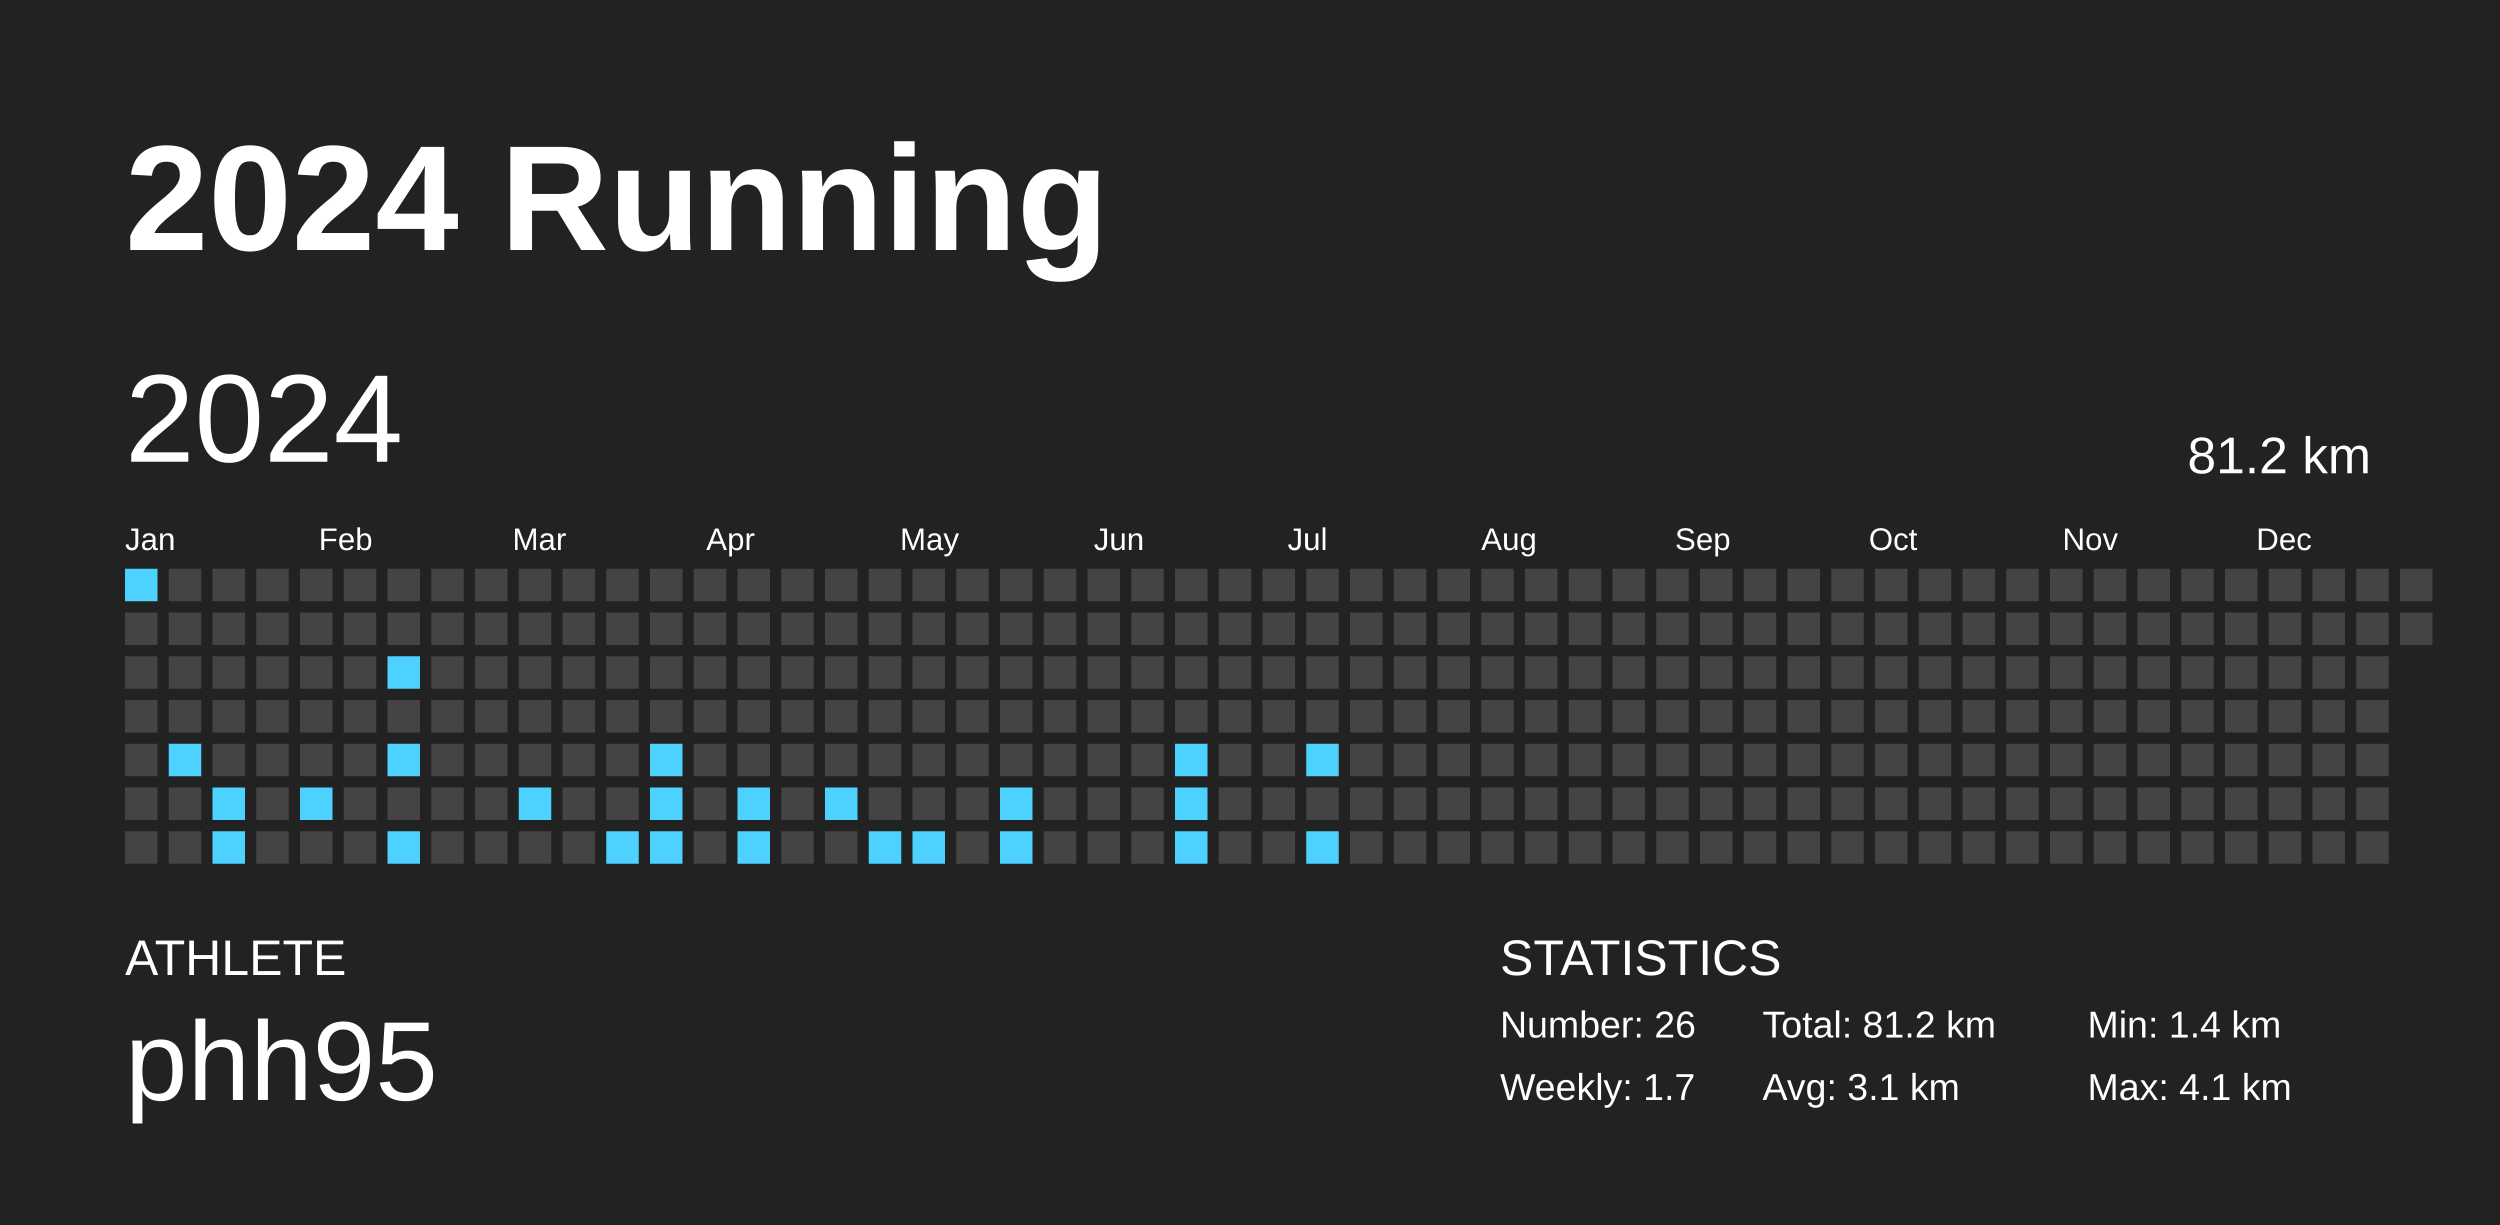
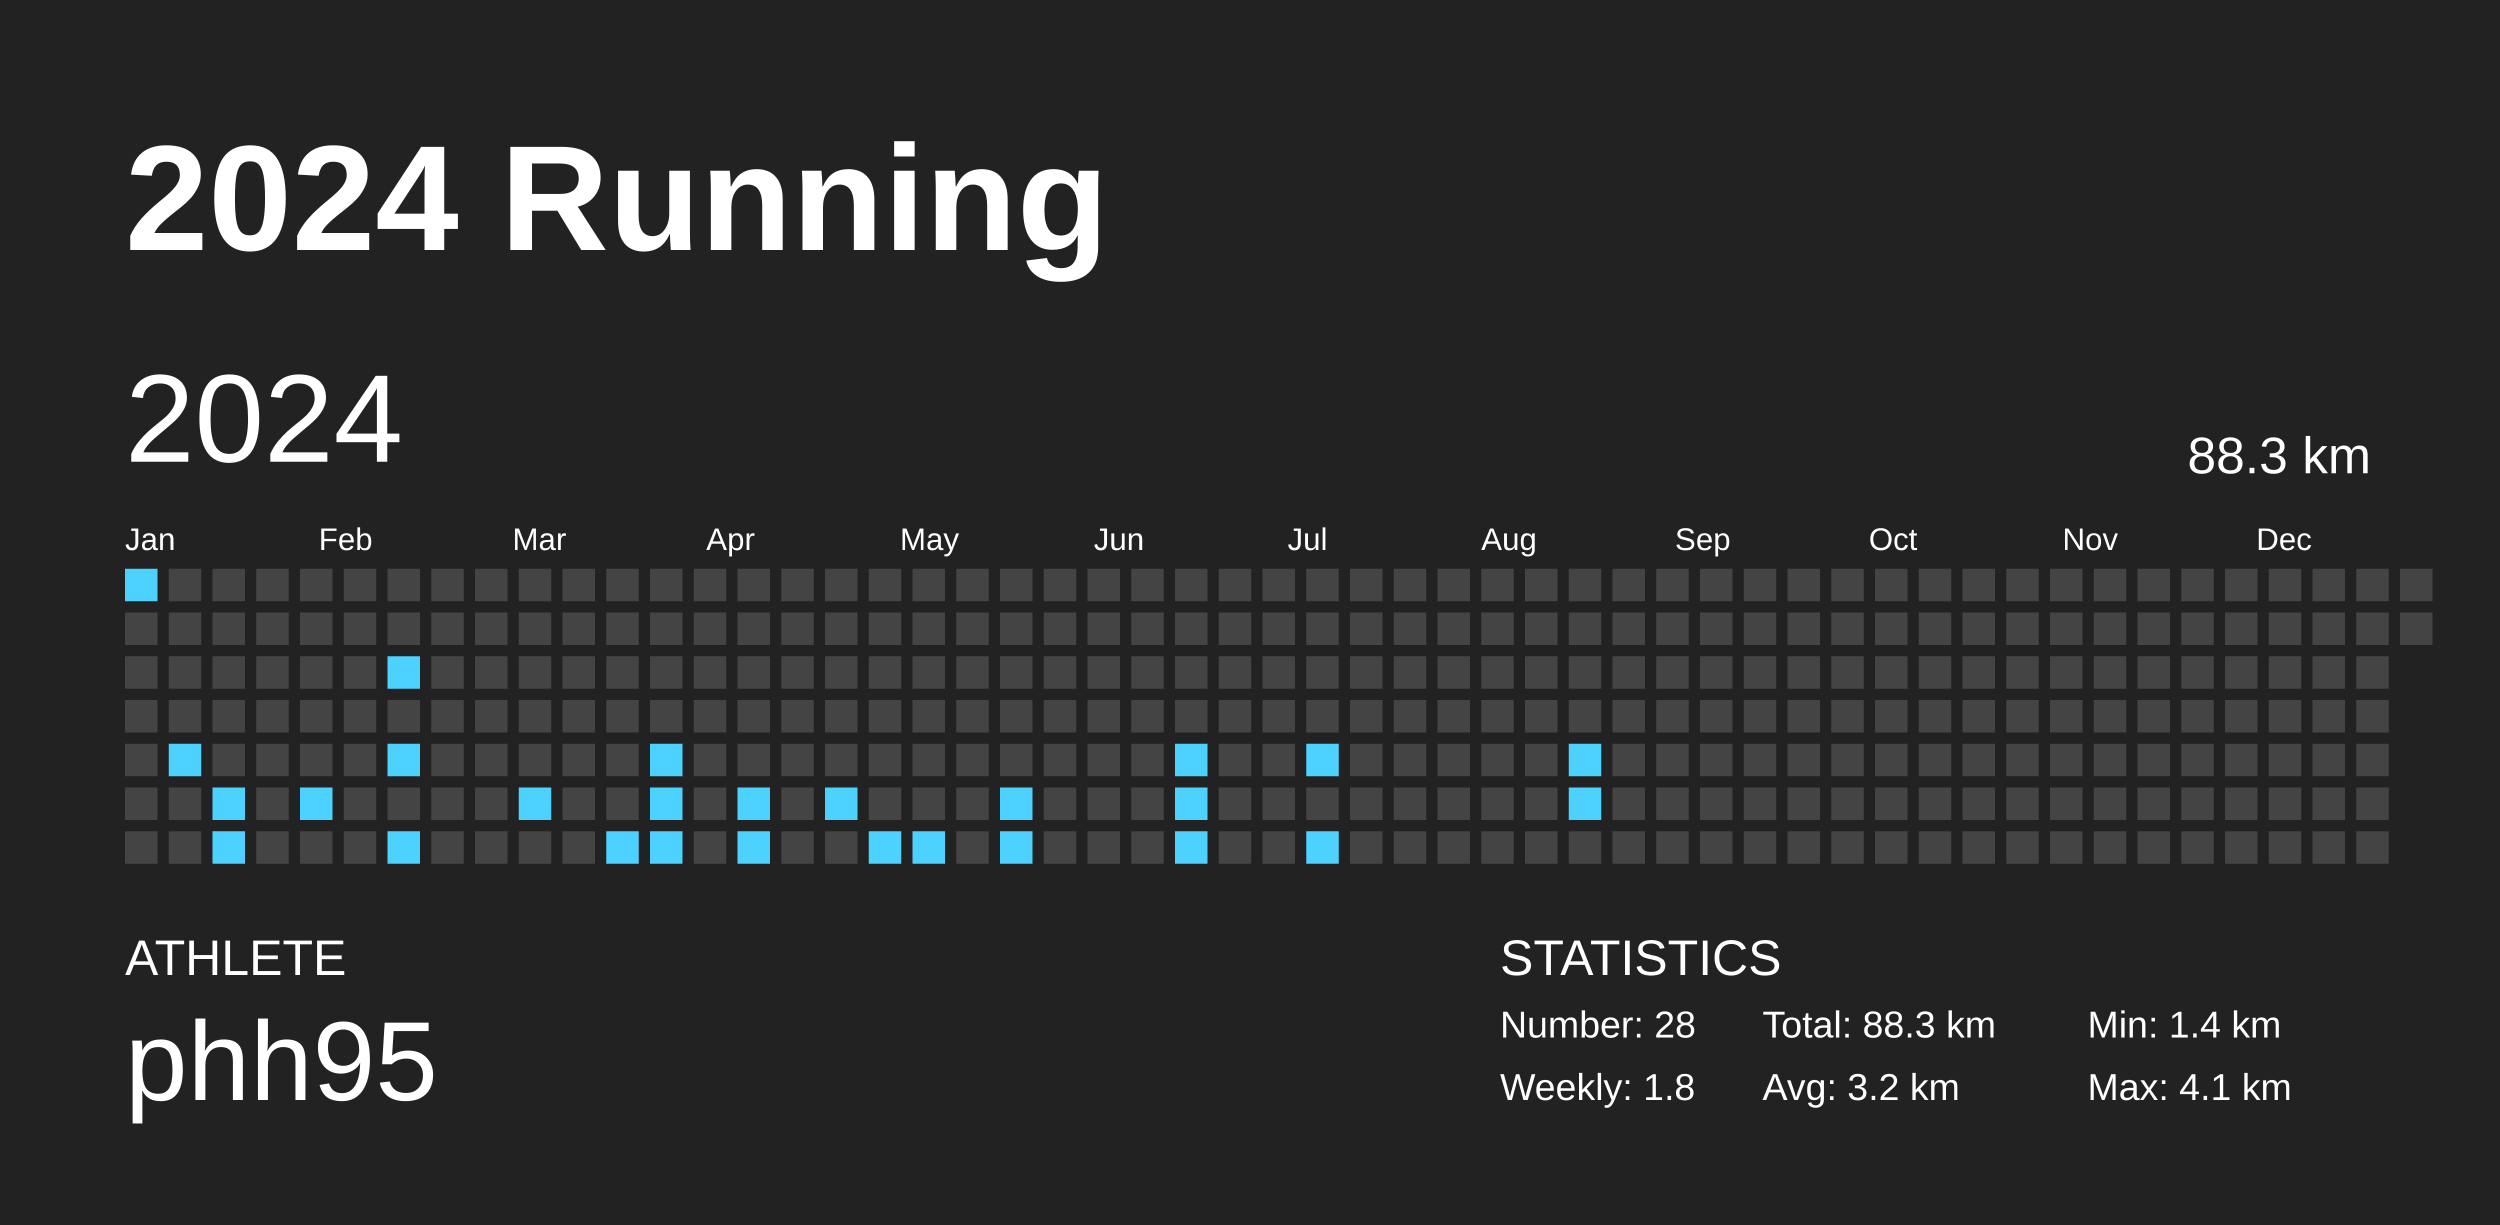
<svg xmlns="http://www.w3.org/2000/svg" baseProfile="full" height="98mm" version="1.1" viewBox="0,0,200,98" width="200mm">
  <defs />
  <rect fill="#222222" height="98" width="200" x="0" y="0" />
  <text fill="#FFFFFF" style="font-size:12px; font-family:Arial; font-weight:bold;" x="10" y="20">2024 Running</text>
  <text fill="#FFFFFF" style="font-size:4px; font-family:Arial" x="10" y="78">ATHLETE</text>
  <text fill="#FFFFFF" style="font-size:9px; font-family:Arial" x="10" y="88">phh95</text>
  <text fill="#FFFFFF" style="font-size:4px; font-family:Arial" x="120" y="78">STATISTICS</text>
-   <text fill="#FFFFFF" style="font-size:3px; font-family:Arial" x="120" y="83">Number: 26</text>
-   <text fill="#FFFFFF" style="font-size:3px; font-family:Arial" x="120" y="88">Weekly: 1.7</text>
-   <text fill="#FFFFFF" style="font-size:3px; font-family:Arial" x="141" y="83">Total: 81.2 km</text>
-   <text fill="#FFFFFF" style="font-size:3px; font-family:Arial" x="141" y="88">Avg: 3.1 km</text>
+   <text fill="#FFFFFF" style="font-size:3px; font-family:Arial" x="120" y="83">Number: 28</text>
+   <text fill="#FFFFFF" style="font-size:3px; font-family:Arial" x="120" y="88">Weekly: 1.8</text>
+   <text fill="#FFFFFF" style="font-size:3px; font-family:Arial" x="141" y="83">Total: 88.3 km</text>
+   <text fill="#FFFFFF" style="font-size:3px; font-family:Arial" x="141" y="88">Avg: 3.2 km</text>
  <text fill="#FFFFFF" style="font-size:3px; font-family:Arial" x="167" y="83">Min: 1.4 km</text>
  <text fill="#FFFFFF" style="font-size:3px; font-family:Arial" x="167" y="88">Max: 4.1 km</text>
  <text dominant-baseline="hanging" fill="#FFFFFF" style="font-size:10.0px; font-family:Arial;" x="10" y="30">2024</text>
-   <text dominant-baseline="hanging" fill="#FFFFFF" style="font-size:4.125px; font-family:Arial;" x="175" y="35">81.2 km</text>
+   <text dominant-baseline="hanging" fill="#FFFFFF" style="font-size:4.125px; font-family:Arial;" x="175" y="35">88.3 km</text>
  <text fill="#FFFFFF" style="font-size:2.5px; font-family:Arial" x="10.0" y="44">Jan</text>
  <text fill="#FFFFFF" style="font-size:2.5px; font-family:Arial" x="25.5" y="44">Feb</text>
  <text fill="#FFFFFF" style="font-size:2.5px; font-family:Arial" x="41.0" y="44">Mar</text>
  <text fill="#FFFFFF" style="font-size:2.5px; font-family:Arial" x="56.5" y="44">Apr</text>
  <text fill="#FFFFFF" style="font-size:2.5px; font-family:Arial" x="72.0" y="44">May</text>
  <text fill="#FFFFFF" style="font-size:2.5px; font-family:Arial" x="87.5" y="44">Jun</text>
  <text fill="#FFFFFF" style="font-size:2.5px; font-family:Arial" x="103.0" y="44">Jul</text>
  <text fill="#FFFFFF" style="font-size:2.5px; font-family:Arial" x="118.5" y="44">Aug</text>
  <text fill="#FFFFFF" style="font-size:2.5px; font-family:Arial" x="134.0" y="44">Sep</text>
  <text fill="#FFFFFF" style="font-size:2.5px; font-family:Arial" x="149.5" y="44">Oct</text>
  <text fill="#FFFFFF" style="font-size:2.5px; font-family:Arial" x="165.0" y="44">Nov</text>
  <text fill="#FFFFFF" style="font-size:2.5px; font-family:Arial" x="180.5" y="44">Dec</text>
  <rect fill="#4dd2ff" height="2.6" width="2.6" x="10.0" y="45.5" />
  <rect fill="#444444" height="2.6" width="2.6" x="10.0" y="49.0" />
  <rect fill="#444444" height="2.6" width="2.6" x="10.0" y="52.5" />
  <rect fill="#444444" height="2.6" width="2.6" x="10.0" y="56.0" />
  <rect fill="#444444" height="2.6" width="2.6" x="10.0" y="59.5" />
  <rect fill="#444444" height="2.6" width="2.6" x="10.0" y="63.0" />
  <rect fill="#444444" height="2.6" width="2.6" x="10.0" y="66.5" />
  <rect fill="#444444" height="2.6" width="2.6" x="13.5" y="45.5" />
  <rect fill="#444444" height="2.6" width="2.6" x="13.5" y="49.0" />
  <rect fill="#444444" height="2.6" width="2.6" x="13.5" y="52.5" />
  <rect fill="#444444" height="2.6" width="2.6" x="13.5" y="56.0" />
  <rect fill="#4dd2ff" height="2.6" width="2.6" x="13.5" y="59.5" />
  <rect fill="#444444" height="2.6" width="2.6" x="13.5" y="63.0" />
  <rect fill="#444444" height="2.6" width="2.6" x="13.5" y="66.5" />
  <rect fill="#444444" height="2.6" width="2.6" x="17.0" y="45.5" />
  <rect fill="#444444" height="2.6" width="2.6" x="17.0" y="49.0" />
  <rect fill="#444444" height="2.6" width="2.6" x="17.0" y="52.5" />
  <rect fill="#444444" height="2.6" width="2.6" x="17.0" y="56.0" />
  <rect fill="#444444" height="2.6" width="2.6" x="17.0" y="59.5" />
  <rect fill="#4dd2ff" height="2.6" width="2.6" x="17.0" y="63.0" />
  <rect fill="#4dd2ff" height="2.6" width="2.6" x="17.0" y="66.5" />
  <rect fill="#444444" height="2.6" width="2.6" x="20.5" y="45.5" />
  <rect fill="#444444" height="2.6" width="2.6" x="20.5" y="49.0" />
  <rect fill="#444444" height="2.6" width="2.6" x="20.5" y="52.5" />
  <rect fill="#444444" height="2.6" width="2.6" x="20.5" y="56.0" />
  <rect fill="#444444" height="2.6" width="2.6" x="20.5" y="59.5" />
  <rect fill="#444444" height="2.6" width="2.6" x="20.5" y="63.0" />
  <rect fill="#444444" height="2.6" width="2.6" x="20.5" y="66.5" />
  <rect fill="#444444" height="2.6" width="2.6" x="24.0" y="45.5" />
  <rect fill="#444444" height="2.6" width="2.6" x="24.0" y="49.0" />
  <rect fill="#444444" height="2.6" width="2.6" x="24.0" y="52.5" />
  <rect fill="#444444" height="2.6" width="2.6" x="24.0" y="56.0" />
  <rect fill="#444444" height="2.6" width="2.6" x="24.0" y="59.5" />
  <rect fill="#4dd2ff" height="2.6" width="2.6" x="24.0" y="63.0" />
  <rect fill="#444444" height="2.6" width="2.6" x="24.0" y="66.5" />
  <rect fill="#444444" height="2.6" width="2.6" x="27.5" y="45.5" />
  <rect fill="#444444" height="2.6" width="2.6" x="27.5" y="49.0" />
  <rect fill="#444444" height="2.6" width="2.6" x="27.5" y="52.5" />
  <rect fill="#444444" height="2.6" width="2.6" x="27.5" y="56.0" />
  <rect fill="#444444" height="2.6" width="2.6" x="27.5" y="59.5" />
  <rect fill="#444444" height="2.6" width="2.6" x="27.5" y="63.0" />
  <rect fill="#444444" height="2.6" width="2.6" x="27.5" y="66.5" />
  <rect fill="#444444" height="2.6" width="2.6" x="31.0" y="45.5" />
  <rect fill="#444444" height="2.6" width="2.6" x="31.0" y="49.0" />
  <rect fill="#4dd2ff" height="2.6" width="2.6" x="31.0" y="52.5" />
  <rect fill="#444444" height="2.6" width="2.6" x="31.0" y="56.0" />
  <rect fill="#4dd2ff" height="2.6" width="2.6" x="31.0" y="59.5" />
  <rect fill="#444444" height="2.6" width="2.6" x="31.0" y="63.0" />
  <rect fill="#4dd2ff" height="2.6" width="2.6" x="31.0" y="66.5" />
  <rect fill="#444444" height="2.6" width="2.6" x="34.5" y="45.5" />
  <rect fill="#444444" height="2.6" width="2.6" x="34.5" y="49.0" />
  <rect fill="#444444" height="2.6" width="2.6" x="34.5" y="52.5" />
  <rect fill="#444444" height="2.6" width="2.6" x="34.5" y="56.0" />
  <rect fill="#444444" height="2.6" width="2.6" x="34.5" y="59.5" />
  <rect fill="#444444" height="2.6" width="2.6" x="34.5" y="63.0" />
  <rect fill="#444444" height="2.6" width="2.6" x="34.5" y="66.5" />
  <rect fill="#444444" height="2.6" width="2.6" x="38.0" y="45.5" />
  <rect fill="#444444" height="2.6" width="2.6" x="38.0" y="49.0" />
  <rect fill="#444444" height="2.6" width="2.6" x="38.0" y="52.5" />
  <rect fill="#444444" height="2.6" width="2.6" x="38.0" y="56.0" />
  <rect fill="#444444" height="2.6" width="2.6" x="38.0" y="59.5" />
  <rect fill="#444444" height="2.6" width="2.6" x="38.0" y="63.0" />
  <rect fill="#444444" height="2.6" width="2.6" x="38.0" y="66.5" />
  <rect fill="#444444" height="2.6" width="2.6" x="41.5" y="45.5" />
  <rect fill="#444444" height="2.6" width="2.6" x="41.5" y="49.0" />
  <rect fill="#444444" height="2.6" width="2.6" x="41.5" y="52.5" />
  <rect fill="#444444" height="2.6" width="2.6" x="41.5" y="56.0" />
  <rect fill="#444444" height="2.6" width="2.6" x="41.5" y="59.5" />
  <rect fill="#4dd2ff" height="2.6" width="2.6" x="41.5" y="63.0" />
  <rect fill="#444444" height="2.6" width="2.6" x="41.5" y="66.5" />
  <rect fill="#444444" height="2.6" width="2.6" x="45.0" y="45.5" />
  <rect fill="#444444" height="2.6" width="2.6" x="45.0" y="49.0" />
  <rect fill="#444444" height="2.6" width="2.6" x="45.0" y="52.5" />
  <rect fill="#444444" height="2.6" width="2.6" x="45.0" y="56.0" />
  <rect fill="#444444" height="2.6" width="2.6" x="45.0" y="59.5" />
  <rect fill="#444444" height="2.6" width="2.6" x="45.0" y="63.0" />
  <rect fill="#444444" height="2.6" width="2.6" x="45.0" y="66.5" />
  <rect fill="#444444" height="2.6" width="2.6" x="48.5" y="45.5" />
  <rect fill="#444444" height="2.6" width="2.6" x="48.5" y="49.0" />
  <rect fill="#444444" height="2.6" width="2.6" x="48.5" y="52.5" />
  <rect fill="#444444" height="2.6" width="2.6" x="48.5" y="56.0" />
  <rect fill="#444444" height="2.6" width="2.6" x="48.5" y="59.5" />
  <rect fill="#444444" height="2.6" width="2.6" x="48.5" y="63.0" />
  <rect fill="#4dd2ff" height="2.6" width="2.6" x="48.5" y="66.5" />
  <rect fill="#444444" height="2.6" width="2.6" x="52.0" y="45.5" />
  <rect fill="#444444" height="2.6" width="2.6" x="52.0" y="49.0" />
  <rect fill="#444444" height="2.6" width="2.6" x="52.0" y="52.5" />
  <rect fill="#444444" height="2.6" width="2.6" x="52.0" y="56.0" />
  <rect fill="#4dd2ff" height="2.6" width="2.6" x="52.0" y="59.5" />
  <rect fill="#4dd2ff" height="2.6" width="2.6" x="52.0" y="63.0" />
  <rect fill="#4dd2ff" height="2.6" width="2.6" x="52.0" y="66.5" />
  <rect fill="#444444" height="2.6" width="2.6" x="55.5" y="45.5" />
  <rect fill="#444444" height="2.6" width="2.6" x="55.5" y="49.0" />
  <rect fill="#444444" height="2.6" width="2.6" x="55.5" y="52.5" />
  <rect fill="#444444" height="2.6" width="2.6" x="55.5" y="56.0" />
  <rect fill="#444444" height="2.6" width="2.6" x="55.5" y="59.5" />
  <rect fill="#444444" height="2.6" width="2.6" x="55.5" y="63.0" />
  <rect fill="#444444" height="2.6" width="2.6" x="55.5" y="66.5" />
  <rect fill="#444444" height="2.6" width="2.6" x="59.0" y="45.5" />
  <rect fill="#444444" height="2.6" width="2.6" x="59.0" y="49.0" />
  <rect fill="#444444" height="2.6" width="2.6" x="59.0" y="52.5" />
  <rect fill="#444444" height="2.6" width="2.6" x="59.0" y="56.0" />
  <rect fill="#444444" height="2.6" width="2.6" x="59.0" y="59.5" />
  <rect fill="#4dd2ff" height="2.6" width="2.6" x="59.0" y="63.0" />
  <rect fill="#4dd2ff" height="2.6" width="2.6" x="59.0" y="66.5" />
  <rect fill="#444444" height="2.6" width="2.6" x="62.5" y="45.5" />
  <rect fill="#444444" height="2.6" width="2.6" x="62.5" y="49.0" />
  <rect fill="#444444" height="2.6" width="2.6" x="62.5" y="52.5" />
  <rect fill="#444444" height="2.6" width="2.6" x="62.5" y="56.0" />
  <rect fill="#444444" height="2.6" width="2.6" x="62.5" y="59.5" />
  <rect fill="#444444" height="2.6" width="2.6" x="62.5" y="63.0" />
  <rect fill="#444444" height="2.6" width="2.6" x="62.5" y="66.5" />
  <rect fill="#444444" height="2.6" width="2.6" x="66.0" y="45.5" />
  <rect fill="#444444" height="2.6" width="2.6" x="66.0" y="49.0" />
  <rect fill="#444444" height="2.6" width="2.6" x="66.0" y="52.5" />
  <rect fill="#444444" height="2.6" width="2.6" x="66.0" y="56.0" />
  <rect fill="#444444" height="2.6" width="2.6" x="66.0" y="59.5" />
  <rect fill="#4dd2ff" height="2.6" width="2.6" x="66.0" y="63.0" />
  <rect fill="#444444" height="2.6" width="2.6" x="66.0" y="66.5" />
  <rect fill="#444444" height="2.6" width="2.6" x="69.5" y="45.5" />
  <rect fill="#444444" height="2.6" width="2.6" x="69.5" y="49.0" />
  <rect fill="#444444" height="2.6" width="2.6" x="69.5" y="52.5" />
  <rect fill="#444444" height="2.6" width="2.6" x="69.5" y="56.0" />
  <rect fill="#444444" height="2.6" width="2.6" x="69.5" y="59.5" />
  <rect fill="#444444" height="2.6" width="2.6" x="69.5" y="63.0" />
  <rect fill="#4dd2ff" height="2.6" width="2.6" x="69.5" y="66.5" />
  <rect fill="#444444" height="2.6" width="2.6" x="73.0" y="45.5" />
  <rect fill="#444444" height="2.6" width="2.6" x="73.0" y="49.0" />
  <rect fill="#444444" height="2.6" width="2.6" x="73.0" y="52.5" />
  <rect fill="#444444" height="2.6" width="2.6" x="73.0" y="56.0" />
  <rect fill="#444444" height="2.6" width="2.6" x="73.0" y="59.5" />
  <rect fill="#444444" height="2.6" width="2.6" x="73.0" y="63.0" />
  <rect fill="#4dd2ff" height="2.6" width="2.6" x="73.0" y="66.5" />
  <rect fill="#444444" height="2.6" width="2.6" x="76.5" y="45.5" />
  <rect fill="#444444" height="2.6" width="2.6" x="76.5" y="49.0" />
  <rect fill="#444444" height="2.6" width="2.6" x="76.5" y="52.5" />
  <rect fill="#444444" height="2.6" width="2.6" x="76.5" y="56.0" />
  <rect fill="#444444" height="2.6" width="2.6" x="76.5" y="59.5" />
  <rect fill="#444444" height="2.6" width="2.6" x="76.5" y="63.0" />
  <rect fill="#444444" height="2.6" width="2.6" x="76.5" y="66.5" />
  <rect fill="#444444" height="2.6" width="2.6" x="80.0" y="45.5" />
  <rect fill="#444444" height="2.6" width="2.6" x="80.0" y="49.0" />
  <rect fill="#444444" height="2.6" width="2.6" x="80.0" y="52.5" />
  <rect fill="#444444" height="2.6" width="2.6" x="80.0" y="56.0" />
  <rect fill="#444444" height="2.6" width="2.6" x="80.0" y="59.5" />
  <rect fill="#4dd2ff" height="2.6" width="2.6" x="80.0" y="63.0" />
  <rect fill="#4dd2ff" height="2.6" width="2.6" x="80.0" y="66.5" />
  <rect fill="#444444" height="2.6" width="2.6" x="83.5" y="45.5" />
  <rect fill="#444444" height="2.6" width="2.6" x="83.5" y="49.0" />
  <rect fill="#444444" height="2.6" width="2.6" x="83.5" y="52.5" />
  <rect fill="#444444" height="2.6" width="2.6" x="83.5" y="56.0" />
  <rect fill="#444444" height="2.6" width="2.6" x="83.5" y="59.5" />
  <rect fill="#444444" height="2.6" width="2.6" x="83.5" y="63.0" />
  <rect fill="#444444" height="2.6" width="2.6" x="83.5" y="66.5" />
  <rect fill="#444444" height="2.6" width="2.6" x="87.0" y="45.5" />
  <rect fill="#444444" height="2.6" width="2.6" x="87.0" y="49.0" />
  <rect fill="#444444" height="2.6" width="2.6" x="87.0" y="52.5" />
  <rect fill="#444444" height="2.6" width="2.6" x="87.0" y="56.0" />
  <rect fill="#444444" height="2.6" width="2.6" x="87.0" y="59.5" />
  <rect fill="#444444" height="2.6" width="2.6" x="87.0" y="63.0" />
  <rect fill="#444444" height="2.6" width="2.6" x="87.0" y="66.5" />
  <rect fill="#444444" height="2.6" width="2.6" x="90.5" y="45.5" />
  <rect fill="#444444" height="2.6" width="2.6" x="90.5" y="49.0" />
  <rect fill="#444444" height="2.6" width="2.6" x="90.5" y="52.5" />
  <rect fill="#444444" height="2.6" width="2.6" x="90.5" y="56.0" />
  <rect fill="#444444" height="2.6" width="2.6" x="90.5" y="59.5" />
  <rect fill="#444444" height="2.6" width="2.6" x="90.5" y="63.0" />
  <rect fill="#444444" height="2.6" width="2.6" x="90.5" y="66.5" />
  <rect fill="#444444" height="2.6" width="2.6" x="94.0" y="45.5" />
  <rect fill="#444444" height="2.6" width="2.6" x="94.0" y="49.0" />
  <rect fill="#444444" height="2.6" width="2.6" x="94.0" y="52.5" />
  <rect fill="#444444" height="2.6" width="2.6" x="94.0" y="56.0" />
  <rect fill="#4dd2ff" height="2.6" width="2.6" x="94.0" y="59.5" />
  <rect fill="#4dd2ff" height="2.6" width="2.6" x="94.0" y="63.0" />
  <rect fill="#4dd2ff" height="2.6" width="2.6" x="94.0" y="66.5" />
  <rect fill="#444444" height="2.6" width="2.6" x="97.5" y="45.5" />
  <rect fill="#444444" height="2.6" width="2.6" x="97.5" y="49.0" />
  <rect fill="#444444" height="2.6" width="2.6" x="97.5" y="52.5" />
  <rect fill="#444444" height="2.6" width="2.6" x="97.5" y="56.0" />
  <rect fill="#444444" height="2.6" width="2.6" x="97.5" y="59.5" />
  <rect fill="#444444" height="2.6" width="2.6" x="97.5" y="63.0" />
  <rect fill="#444444" height="2.6" width="2.6" x="97.5" y="66.5" />
  <rect fill="#444444" height="2.6" width="2.6" x="101.0" y="45.5" />
  <rect fill="#444444" height="2.6" width="2.6" x="101.0" y="49.0" />
  <rect fill="#444444" height="2.6" width="2.6" x="101.0" y="52.5" />
  <rect fill="#444444" height="2.6" width="2.6" x="101.0" y="56.0" />
  <rect fill="#444444" height="2.6" width="2.6" x="101.0" y="59.5" />
  <rect fill="#444444" height="2.6" width="2.6" x="101.0" y="63.0" />
  <rect fill="#444444" height="2.6" width="2.6" x="101.0" y="66.5" />
  <rect fill="#444444" height="2.6" width="2.6" x="104.5" y="45.5" />
  <rect fill="#444444" height="2.6" width="2.6" x="104.5" y="49.0" />
  <rect fill="#444444" height="2.6" width="2.6" x="104.5" y="52.5" />
  <rect fill="#444444" height="2.6" width="2.6" x="104.5" y="56.0" />
  <rect fill="#4dd2ff" height="2.6" width="2.6" x="104.5" y="59.5" />
  <rect fill="#444444" height="2.6" width="2.6" x="104.5" y="63.0" />
  <rect fill="#4dd2ff" height="2.6" width="2.6" x="104.5" y="66.5" />
  <rect fill="#444444" height="2.6" width="2.6" x="108.0" y="45.5" />
  <rect fill="#444444" height="2.6" width="2.6" x="108.0" y="49.0" />
  <rect fill="#444444" height="2.6" width="2.6" x="108.0" y="52.5" />
  <rect fill="#444444" height="2.6" width="2.6" x="108.0" y="56.0" />
  <rect fill="#444444" height="2.6" width="2.6" x="108.0" y="59.5" />
  <rect fill="#444444" height="2.6" width="2.6" x="108.0" y="63.0" />
  <rect fill="#444444" height="2.6" width="2.6" x="108.0" y="66.5" />
  <rect fill="#444444" height="2.6" width="2.6" x="111.5" y="45.5" />
  <rect fill="#444444" height="2.6" width="2.6" x="111.5" y="49.0" />
  <rect fill="#444444" height="2.6" width="2.6" x="111.5" y="52.5" />
  <rect fill="#444444" height="2.6" width="2.6" x="111.5" y="56.0" />
  <rect fill="#444444" height="2.6" width="2.6" x="111.5" y="59.5" />
  <rect fill="#444444" height="2.6" width="2.6" x="111.5" y="63.0" />
  <rect fill="#444444" height="2.6" width="2.6" x="111.5" y="66.5" />
  <rect fill="#444444" height="2.6" width="2.6" x="115.0" y="45.5" />
  <rect fill="#444444" height="2.6" width="2.6" x="115.0" y="49.0" />
  <rect fill="#444444" height="2.6" width="2.6" x="115.0" y="52.5" />
  <rect fill="#444444" height="2.6" width="2.6" x="115.0" y="56.0" />
  <rect fill="#444444" height="2.6" width="2.6" x="115.0" y="59.5" />
  <rect fill="#444444" height="2.6" width="2.6" x="115.0" y="63.0" />
  <rect fill="#444444" height="2.6" width="2.6" x="115.0" y="66.5" />
  <rect fill="#444444" height="2.6" width="2.6" x="118.5" y="45.5" />
  <rect fill="#444444" height="2.6" width="2.6" x="118.5" y="49.0" />
  <rect fill="#444444" height="2.6" width="2.6" x="118.5" y="52.5" />
  <rect fill="#444444" height="2.6" width="2.6" x="118.5" y="56.0" />
  <rect fill="#444444" height="2.6" width="2.6" x="118.5" y="59.5" />
  <rect fill="#444444" height="2.6" width="2.6" x="118.5" y="63.0" />
  <rect fill="#444444" height="2.6" width="2.6" x="118.5" y="66.5" />
  <rect fill="#444444" height="2.6" width="2.6" x="122.0" y="45.5" />
  <rect fill="#444444" height="2.6" width="2.6" x="122.0" y="49.0" />
  <rect fill="#444444" height="2.6" width="2.6" x="122.0" y="52.5" />
  <rect fill="#444444" height="2.6" width="2.6" x="122.0" y="56.0" />
  <rect fill="#444444" height="2.6" width="2.6" x="122.0" y="59.5" />
  <rect fill="#444444" height="2.6" width="2.6" x="122.0" y="63.0" />
  <rect fill="#444444" height="2.6" width="2.6" x="122.0" y="66.5" />
  <rect fill="#444444" height="2.6" width="2.6" x="125.5" y="45.5" />
  <rect fill="#444444" height="2.6" width="2.6" x="125.5" y="49.0" />
  <rect fill="#444444" height="2.6" width="2.6" x="125.5" y="52.5" />
  <rect fill="#444444" height="2.6" width="2.6" x="125.5" y="56.0" />
-   <rect fill="#444444" height="2.6" width="2.6" x="125.5" y="59.5" />
-   <rect fill="#444444" height="2.6" width="2.6" x="125.5" y="63.0" />
+   <rect fill="#4dd2ff" height="2.6" width="2.6" x="125.5" y="59.5" />
+   <rect fill="#4dd2ff" height="2.6" width="2.6" x="125.5" y="63.0" />
  <rect fill="#444444" height="2.6" width="2.6" x="125.5" y="66.5" />
  <rect fill="#444444" height="2.6" width="2.6" x="129.0" y="45.5" />
  <rect fill="#444444" height="2.6" width="2.6" x="129.0" y="49.0" />
  <rect fill="#444444" height="2.6" width="2.6" x="129.0" y="52.5" />
  <rect fill="#444444" height="2.6" width="2.6" x="129.0" y="56.0" />
  <rect fill="#444444" height="2.6" width="2.6" x="129.0" y="59.5" />
  <rect fill="#444444" height="2.6" width="2.6" x="129.0" y="63.0" />
  <rect fill="#444444" height="2.6" width="2.6" x="129.0" y="66.5" />
  <rect fill="#444444" height="2.6" width="2.6" x="132.5" y="45.5" />
  <rect fill="#444444" height="2.6" width="2.6" x="132.5" y="49.0" />
  <rect fill="#444444" height="2.6" width="2.6" x="132.5" y="52.5" />
  <rect fill="#444444" height="2.6" width="2.6" x="132.5" y="56.0" />
  <rect fill="#444444" height="2.6" width="2.6" x="132.5" y="59.5" />
  <rect fill="#444444" height="2.6" width="2.6" x="132.5" y="63.0" />
  <rect fill="#444444" height="2.6" width="2.6" x="132.5" y="66.5" />
  <rect fill="#444444" height="2.6" width="2.6" x="136.0" y="45.5" />
  <rect fill="#444444" height="2.6" width="2.6" x="136.0" y="49.0" />
  <rect fill="#444444" height="2.6" width="2.6" x="136.0" y="52.5" />
  <rect fill="#444444" height="2.6" width="2.6" x="136.0" y="56.0" />
  <rect fill="#444444" height="2.6" width="2.6" x="136.0" y="59.5" />
  <rect fill="#444444" height="2.6" width="2.6" x="136.0" y="63.0" />
  <rect fill="#444444" height="2.6" width="2.6" x="136.0" y="66.5" />
  <rect fill="#444444" height="2.6" width="2.6" x="139.5" y="45.5" />
  <rect fill="#444444" height="2.6" width="2.6" x="139.5" y="49.0" />
  <rect fill="#444444" height="2.6" width="2.6" x="139.5" y="52.5" />
  <rect fill="#444444" height="2.6" width="2.6" x="139.5" y="56.0" />
  <rect fill="#444444" height="2.6" width="2.6" x="139.5" y="59.5" />
  <rect fill="#444444" height="2.6" width="2.6" x="139.5" y="63.0" />
  <rect fill="#444444" height="2.6" width="2.6" x="139.5" y="66.5" />
  <rect fill="#444444" height="2.6" width="2.6" x="143.0" y="45.5" />
  <rect fill="#444444" height="2.6" width="2.6" x="143.0" y="49.0" />
  <rect fill="#444444" height="2.6" width="2.6" x="143.0" y="52.5" />
  <rect fill="#444444" height="2.6" width="2.6" x="143.0" y="56.0" />
  <rect fill="#444444" height="2.6" width="2.6" x="143.0" y="59.5" />
  <rect fill="#444444" height="2.6" width="2.6" x="143.0" y="63.0" />
  <rect fill="#444444" height="2.6" width="2.6" x="143.0" y="66.5" />
  <rect fill="#444444" height="2.6" width="2.6" x="146.5" y="45.5" />
  <rect fill="#444444" height="2.6" width="2.6" x="146.5" y="49.0" />
  <rect fill="#444444" height="2.6" width="2.6" x="146.5" y="52.5" />
  <rect fill="#444444" height="2.6" width="2.6" x="146.5" y="56.0" />
  <rect fill="#444444" height="2.6" width="2.6" x="146.5" y="59.5" />
  <rect fill="#444444" height="2.6" width="2.6" x="146.5" y="63.0" />
  <rect fill="#444444" height="2.6" width="2.6" x="146.5" y="66.5" />
  <rect fill="#444444" height="2.6" width="2.6" x="150.0" y="45.5" />
  <rect fill="#444444" height="2.6" width="2.6" x="150.0" y="49.0" />
  <rect fill="#444444" height="2.6" width="2.6" x="150.0" y="52.5" />
  <rect fill="#444444" height="2.6" width="2.6" x="150.0" y="56.0" />
  <rect fill="#444444" height="2.6" width="2.6" x="150.0" y="59.5" />
  <rect fill="#444444" height="2.6" width="2.6" x="150.0" y="63.0" />
  <rect fill="#444444" height="2.6" width="2.6" x="150.0" y="66.5" />
  <rect fill="#444444" height="2.6" width="2.6" x="153.5" y="45.5" />
  <rect fill="#444444" height="2.6" width="2.6" x="153.5" y="49.0" />
  <rect fill="#444444" height="2.6" width="2.6" x="153.5" y="52.5" />
  <rect fill="#444444" height="2.6" width="2.6" x="153.5" y="56.0" />
  <rect fill="#444444" height="2.6" width="2.6" x="153.5" y="59.5" />
  <rect fill="#444444" height="2.6" width="2.6" x="153.5" y="63.0" />
  <rect fill="#444444" height="2.6" width="2.6" x="153.5" y="66.5" />
  <rect fill="#444444" height="2.6" width="2.6" x="157.0" y="45.5" />
  <rect fill="#444444" height="2.6" width="2.6" x="157.0" y="49.0" />
  <rect fill="#444444" height="2.6" width="2.6" x="157.0" y="52.5" />
  <rect fill="#444444" height="2.6" width="2.6" x="157.0" y="56.0" />
  <rect fill="#444444" height="2.6" width="2.6" x="157.0" y="59.5" />
  <rect fill="#444444" height="2.6" width="2.6" x="157.0" y="63.0" />
  <rect fill="#444444" height="2.6" width="2.6" x="157.0" y="66.5" />
  <rect fill="#444444" height="2.6" width="2.6" x="160.5" y="45.5" />
  <rect fill="#444444" height="2.6" width="2.6" x="160.5" y="49.0" />
  <rect fill="#444444" height="2.6" width="2.6" x="160.5" y="52.5" />
  <rect fill="#444444" height="2.6" width="2.6" x="160.5" y="56.0" />
  <rect fill="#444444" height="2.6" width="2.6" x="160.5" y="59.5" />
  <rect fill="#444444" height="2.6" width="2.6" x="160.5" y="63.0" />
  <rect fill="#444444" height="2.6" width="2.6" x="160.5" y="66.5" />
  <rect fill="#444444" height="2.6" width="2.6" x="164.0" y="45.5" />
  <rect fill="#444444" height="2.6" width="2.6" x="164.0" y="49.0" />
  <rect fill="#444444" height="2.6" width="2.6" x="164.0" y="52.5" />
  <rect fill="#444444" height="2.6" width="2.6" x="164.0" y="56.0" />
  <rect fill="#444444" height="2.6" width="2.6" x="164.0" y="59.5" />
  <rect fill="#444444" height="2.6" width="2.6" x="164.0" y="63.0" />
  <rect fill="#444444" height="2.6" width="2.6" x="164.0" y="66.5" />
  <rect fill="#444444" height="2.6" width="2.6" x="167.5" y="45.5" />
  <rect fill="#444444" height="2.6" width="2.6" x="167.5" y="49.0" />
  <rect fill="#444444" height="2.6" width="2.6" x="167.5" y="52.5" />
  <rect fill="#444444" height="2.6" width="2.6" x="167.5" y="56.0" />
  <rect fill="#444444" height="2.6" width="2.6" x="167.5" y="59.5" />
  <rect fill="#444444" height="2.6" width="2.6" x="167.5" y="63.0" />
  <rect fill="#444444" height="2.6" width="2.6" x="167.5" y="66.5" />
  <rect fill="#444444" height="2.6" width="2.6" x="171.0" y="45.5" />
  <rect fill="#444444" height="2.6" width="2.6" x="171.0" y="49.0" />
  <rect fill="#444444" height="2.6" width="2.6" x="171.0" y="52.5" />
  <rect fill="#444444" height="2.6" width="2.6" x="171.0" y="56.0" />
  <rect fill="#444444" height="2.6" width="2.6" x="171.0" y="59.5" />
  <rect fill="#444444" height="2.6" width="2.6" x="171.0" y="63.0" />
  <rect fill="#444444" height="2.6" width="2.6" x="171.0" y="66.5" />
  <rect fill="#444444" height="2.6" width="2.6" x="174.5" y="45.5" />
  <rect fill="#444444" height="2.6" width="2.6" x="174.5" y="49.0" />
  <rect fill="#444444" height="2.6" width="2.6" x="174.5" y="52.5" />
  <rect fill="#444444" height="2.6" width="2.6" x="174.5" y="56.0" />
  <rect fill="#444444" height="2.6" width="2.6" x="174.5" y="59.5" />
  <rect fill="#444444" height="2.6" width="2.6" x="174.5" y="63.0" />
  <rect fill="#444444" height="2.6" width="2.6" x="174.5" y="66.5" />
  <rect fill="#444444" height="2.6" width="2.6" x="178.0" y="45.5" />
  <rect fill="#444444" height="2.6" width="2.6" x="178.0" y="49.0" />
  <rect fill="#444444" height="2.6" width="2.6" x="178.0" y="52.5" />
  <rect fill="#444444" height="2.6" width="2.6" x="178.0" y="56.0" />
  <rect fill="#444444" height="2.6" width="2.6" x="178.0" y="59.5" />
  <rect fill="#444444" height="2.6" width="2.6" x="178.0" y="63.0" />
  <rect fill="#444444" height="2.6" width="2.6" x="178.0" y="66.5" />
  <rect fill="#444444" height="2.6" width="2.6" x="181.5" y="45.5" />
  <rect fill="#444444" height="2.6" width="2.6" x="181.5" y="49.0" />
  <rect fill="#444444" height="2.6" width="2.6" x="181.5" y="52.5" />
  <rect fill="#444444" height="2.6" width="2.6" x="181.5" y="56.0" />
  <rect fill="#444444" height="2.6" width="2.6" x="181.5" y="59.5" />
  <rect fill="#444444" height="2.6" width="2.6" x="181.5" y="63.0" />
  <rect fill="#444444" height="2.6" width="2.6" x="181.5" y="66.5" />
  <rect fill="#444444" height="2.6" width="2.6" x="185.0" y="45.5" />
  <rect fill="#444444" height="2.6" width="2.6" x="185.0" y="49.0" />
  <rect fill="#444444" height="2.6" width="2.6" x="185.0" y="52.5" />
  <rect fill="#444444" height="2.6" width="2.6" x="185.0" y="56.0" />
  <rect fill="#444444" height="2.6" width="2.6" x="185.0" y="59.5" />
  <rect fill="#444444" height="2.6" width="2.6" x="185.0" y="63.0" />
  <rect fill="#444444" height="2.6" width="2.6" x="185.0" y="66.5" />
  <rect fill="#444444" height="2.6" width="2.6" x="188.5" y="45.5" />
  <rect fill="#444444" height="2.6" width="2.6" x="188.5" y="49.0" />
  <rect fill="#444444" height="2.6" width="2.6" x="188.5" y="52.5" />
  <rect fill="#444444" height="2.6" width="2.6" x="188.5" y="56.0" />
  <rect fill="#444444" height="2.6" width="2.6" x="188.5" y="59.5" />
  <rect fill="#444444" height="2.6" width="2.6" x="188.5" y="63.0" />
  <rect fill="#444444" height="2.6" width="2.6" x="188.5" y="66.5" />
  <rect fill="#444444" height="2.6" width="2.6" x="192.0" y="45.5" />
  <rect fill="#444444" height="2.6" width="2.6" x="192.0" y="49.0" />
</svg>
